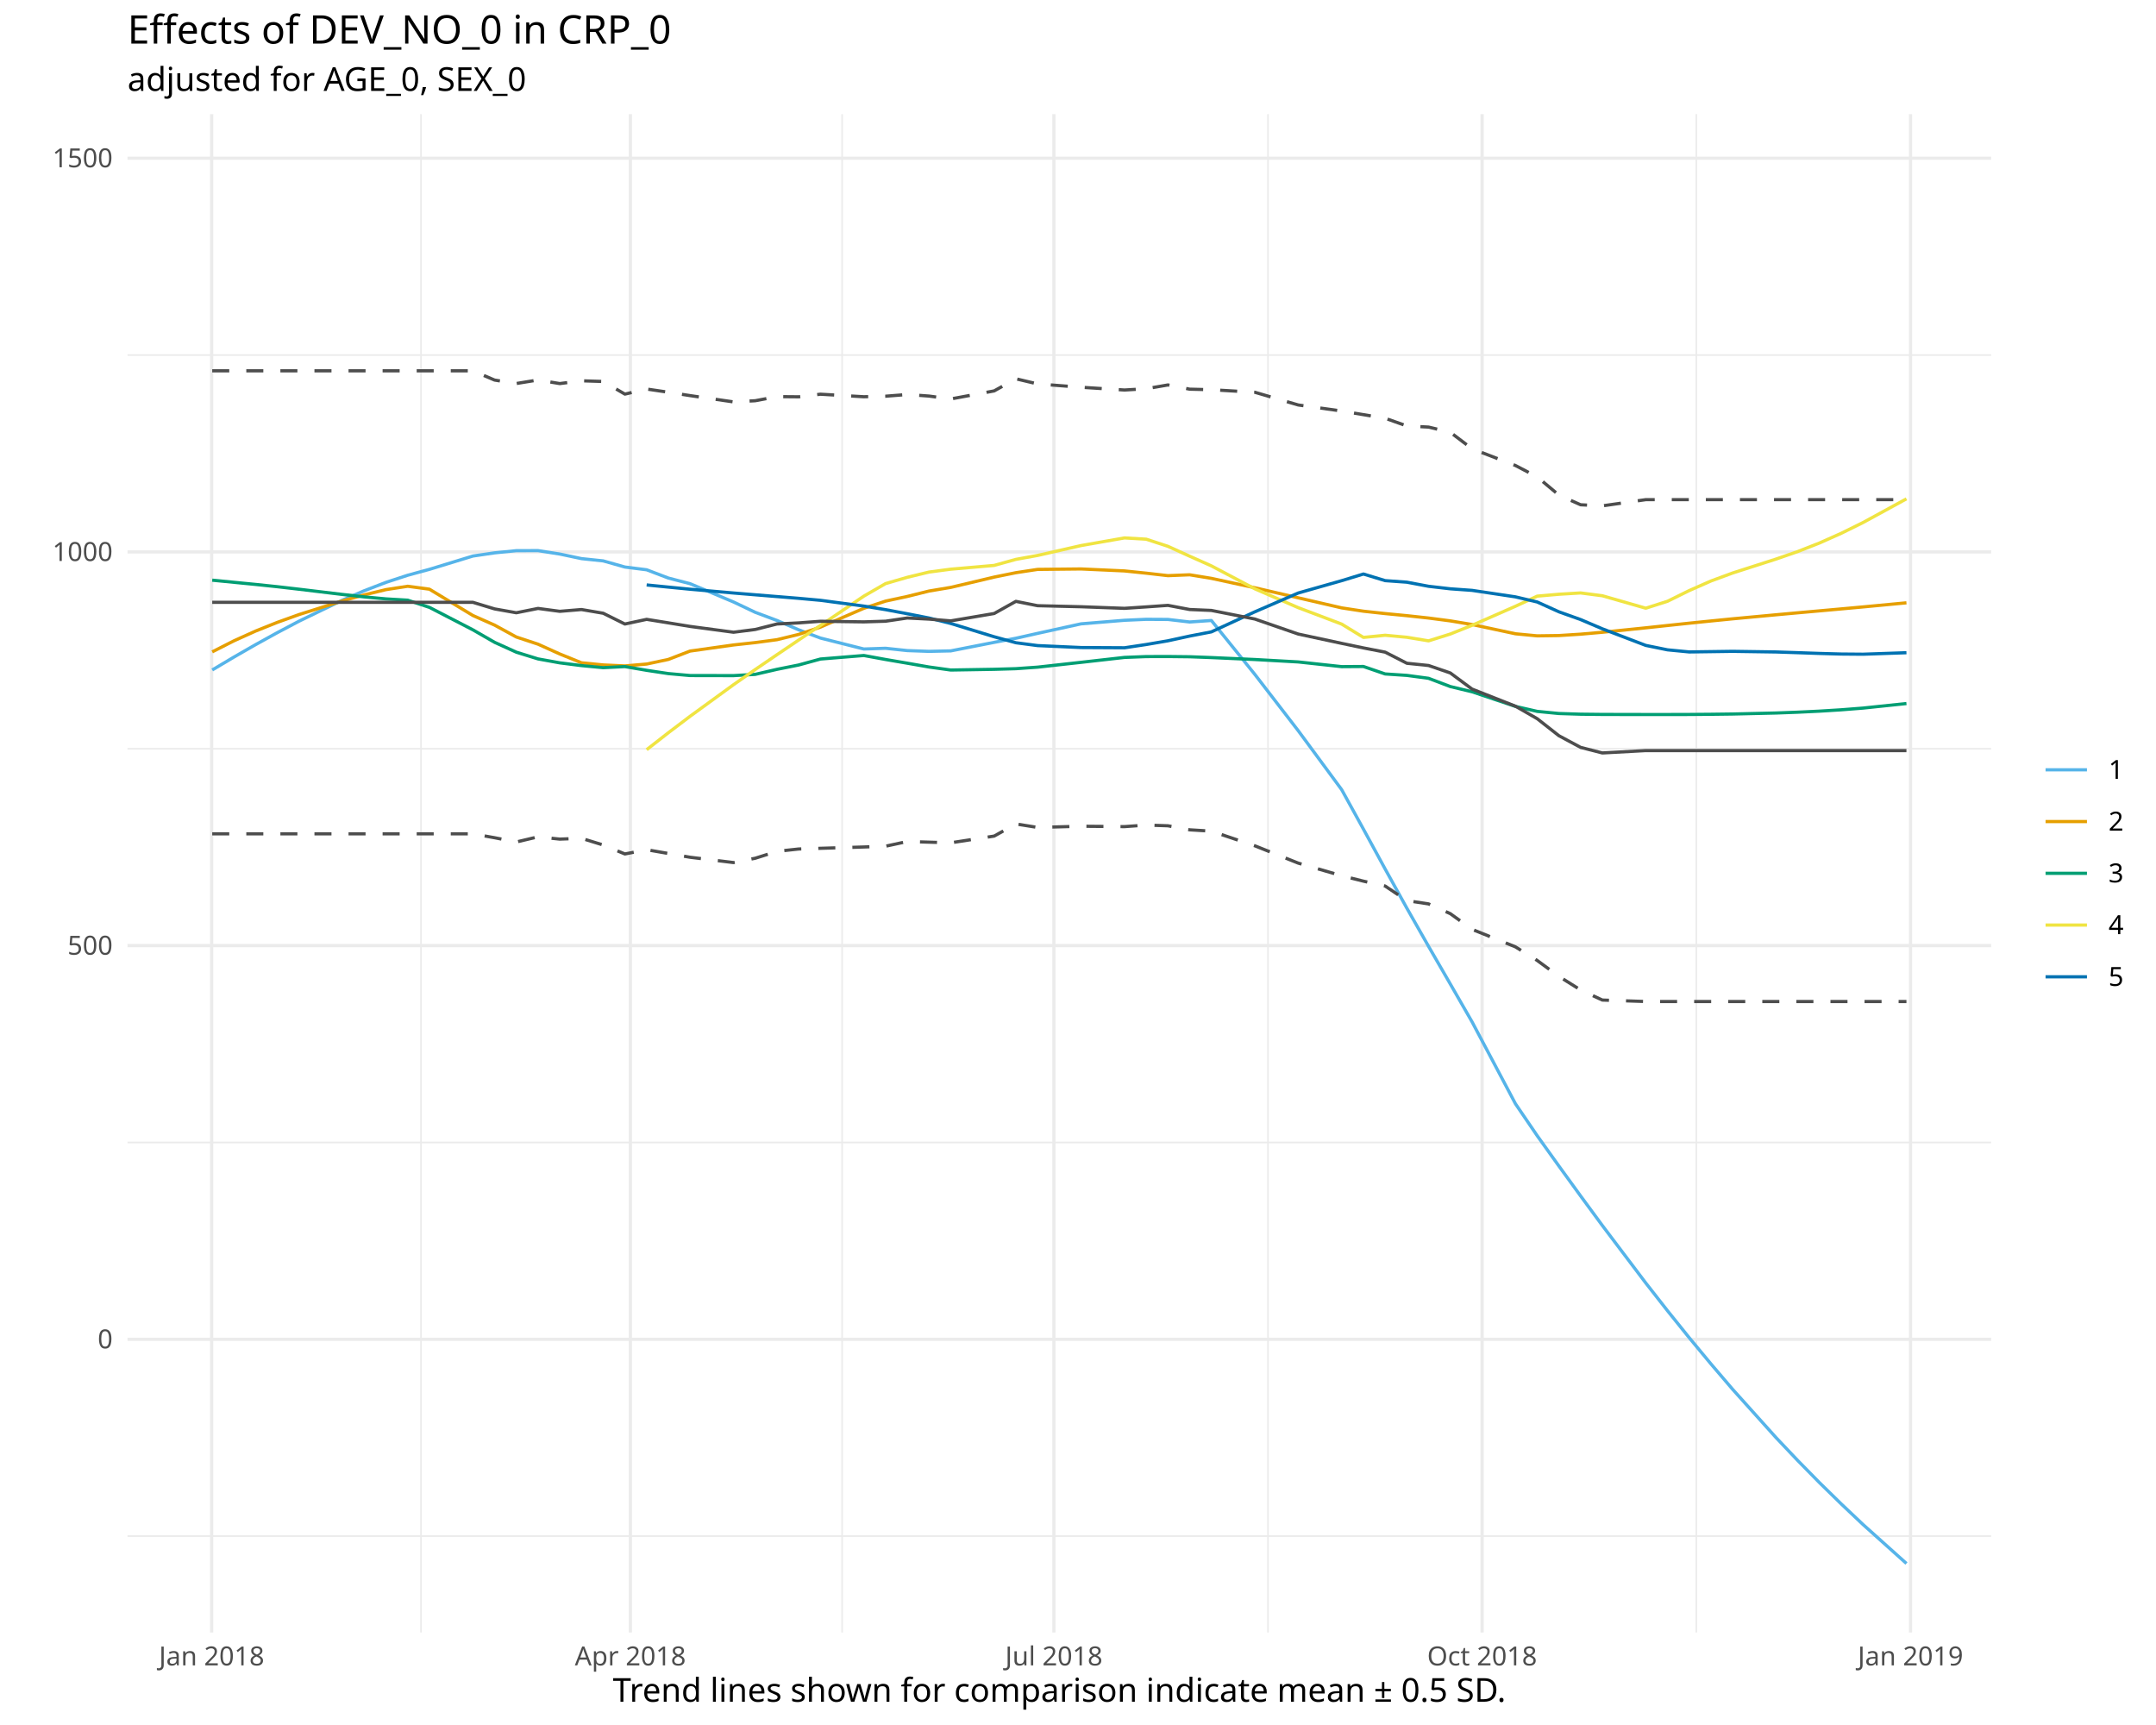
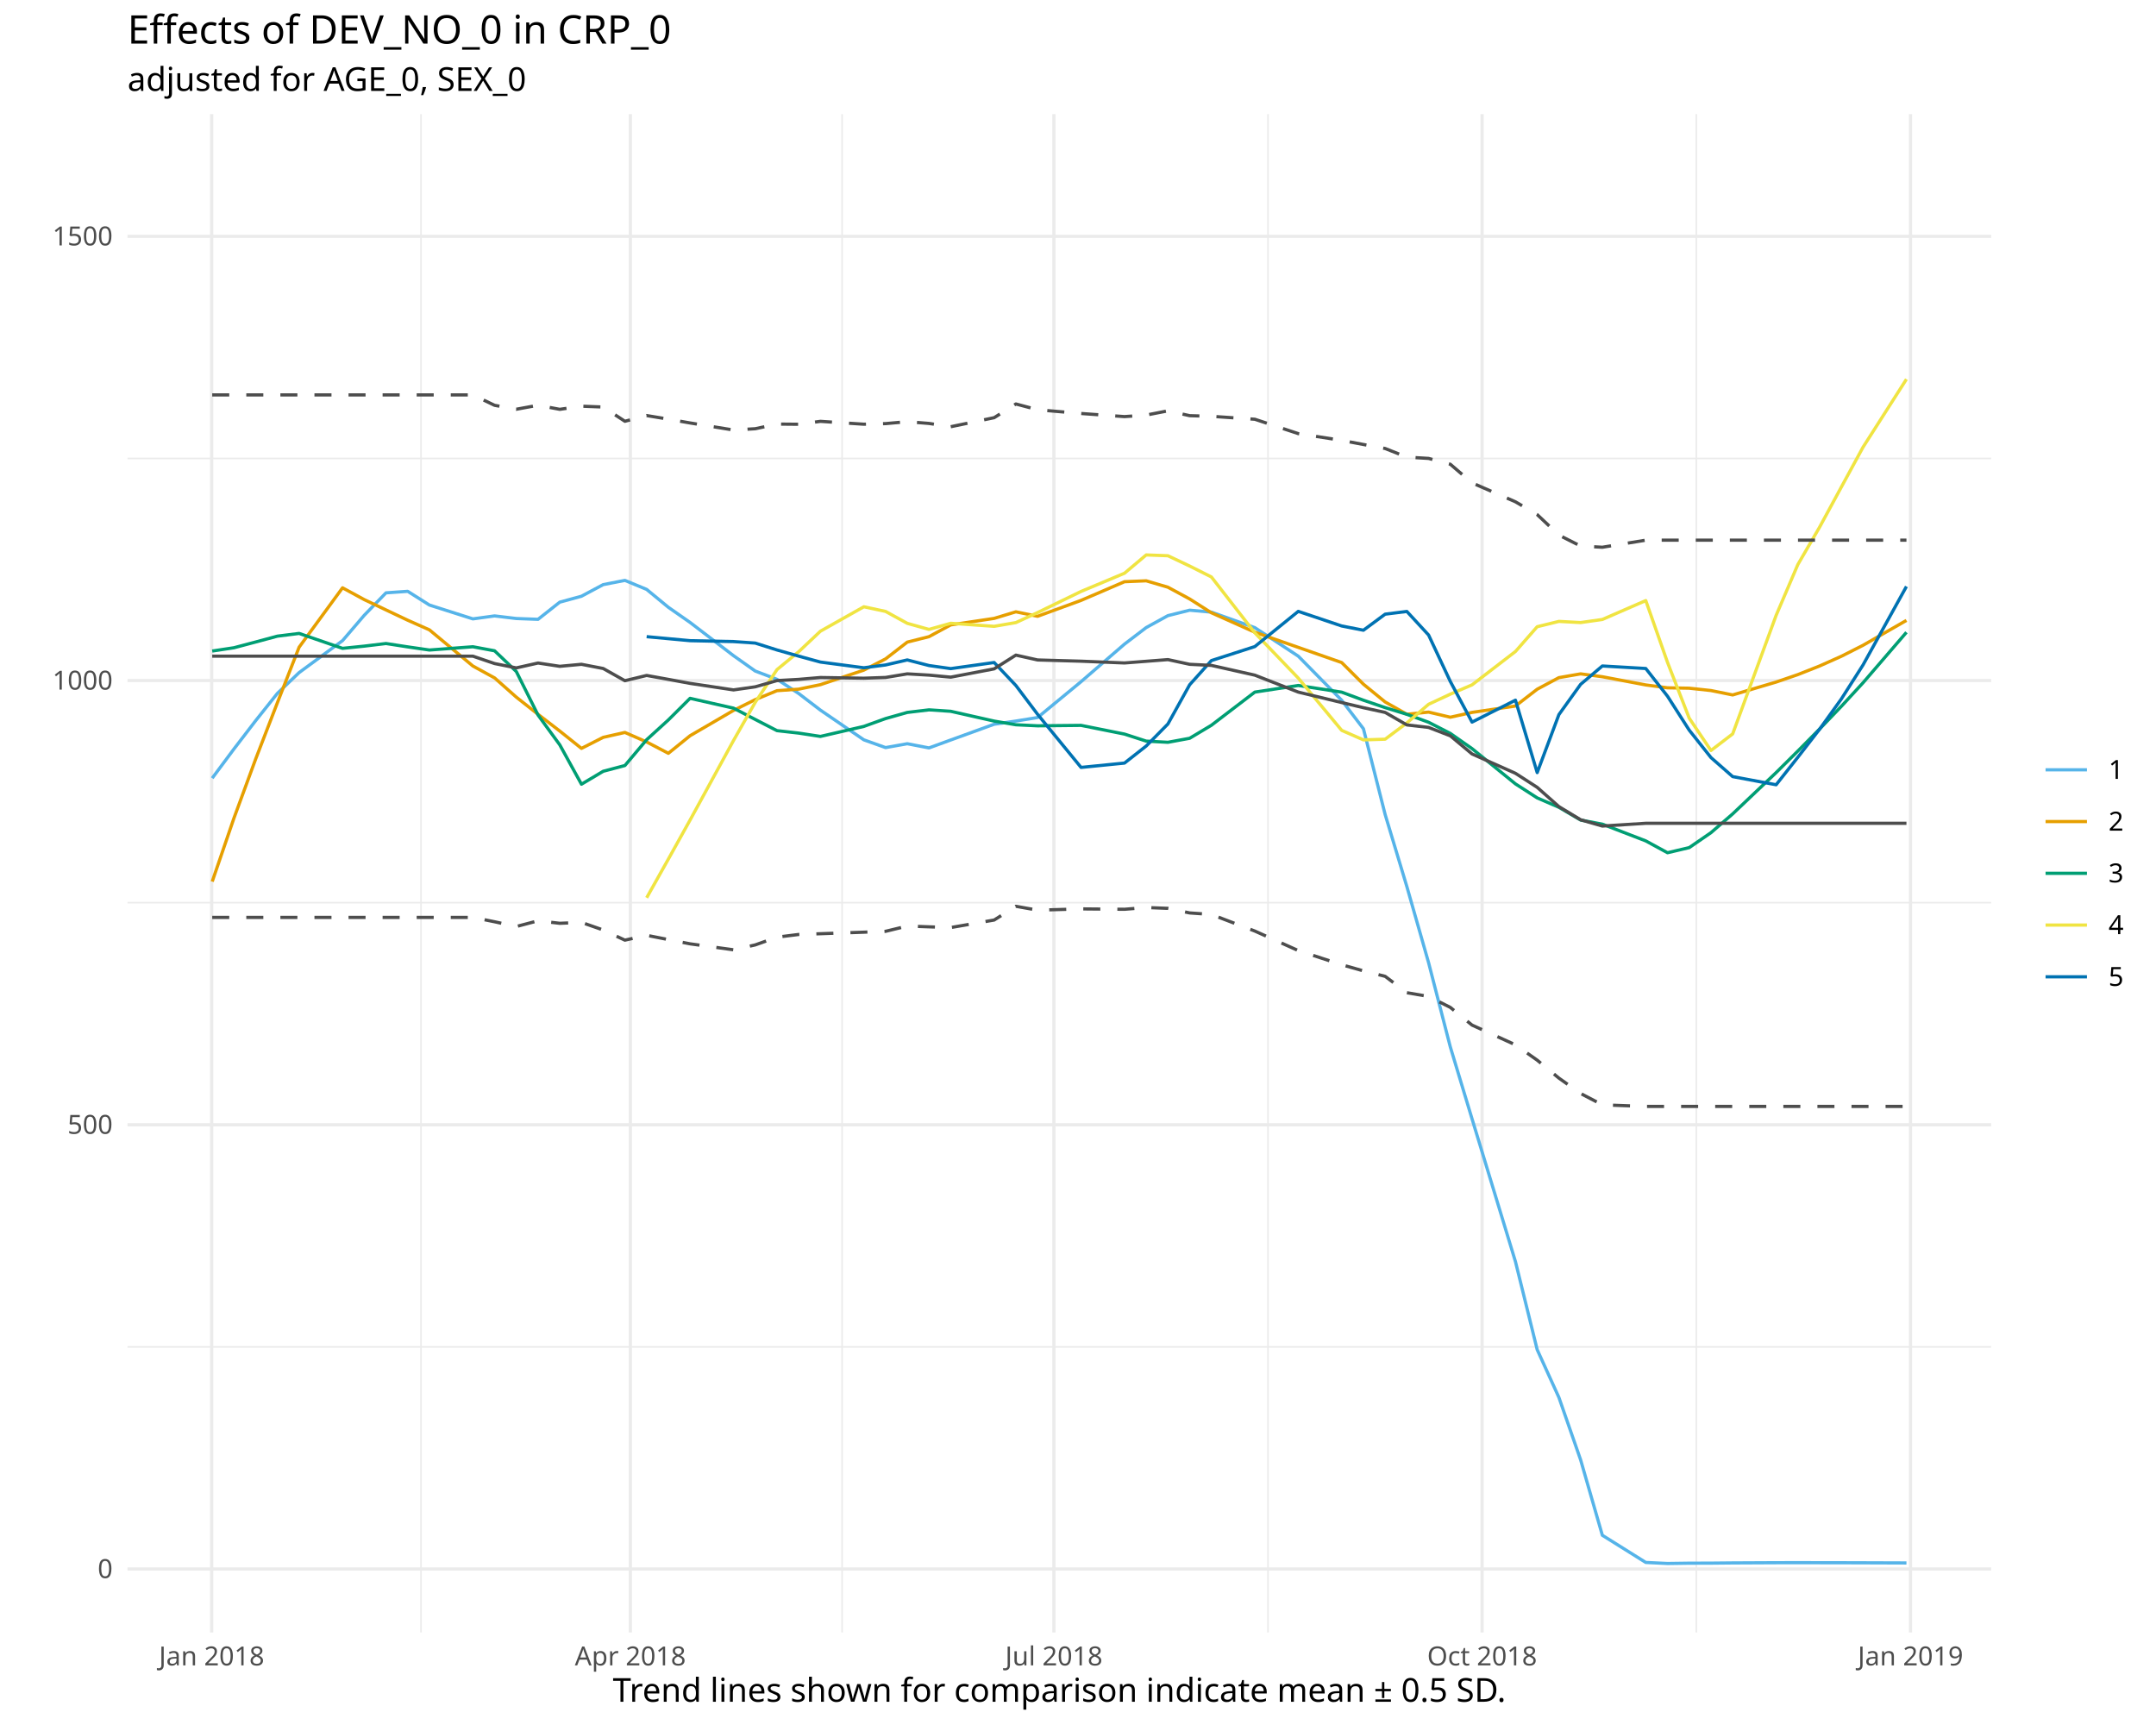
<svg xmlns="http://www.w3.org/2000/svg" class="svglite" data-engine-version="2.0" width="720.00pt" height="576.00pt" viewBox="0 0 720.00 576.00">
  <defs>
    <style type="text/css">
    .svglite line, .svglite polyline, .svglite polygon, .svglite path, .svglite rect, .svglite circle {
      fill: none;
      stroke: #000000;
      stroke-linecap: round;
      stroke-linejoin: round;
      stroke-miterlimit: 10.00;
    }
  </style>
  </defs>
  <rect width="100%" height="100%" style="stroke: none; fill: #FFFFFF;" />
  <defs>
    <clipPath id="cpMC4wMHw3MjAuMDB8MC4wMHw1NzYuMDA=">
      <rect x="0.00" y="0.00" width="720.00" height="576.00" />
    </clipPath>
  </defs>
  <g clip-path="url(#cpMC4wMHw3MjAuMDB8MC4wMHw1NzYuMDA=)">
</g>
  <defs>
    <clipPath id="cpNDIuNTh8NjY0Ljk1fDM4LjEyfDU0NS4xMQ==">
      <rect x="42.58" y="38.12" width="622.37" height="507.00" />
    </clipPath>
  </defs>
  <g clip-path="url(#cpNDIuNTh8NjY0Ljk1fDM4LjEyfDU0NS4xMQ==)">
-     <polyline points="42.58,512.93 664.95,512.93 " style="stroke-width: 0.53; stroke: #EBEBEB; stroke-linecap: butt;" />
-     <polyline points="42.58,381.48 664.95,381.48 " style="stroke-width: 0.53; stroke: #EBEBEB; stroke-linecap: butt;" />
-     <polyline points="42.58,250.02 664.95,250.02 " style="stroke-width: 0.53; stroke: #EBEBEB; stroke-linecap: butt;" />
-     <polyline points="42.58,118.56 664.95,118.56 " style="stroke-width: 0.53; stroke: #EBEBEB; stroke-linecap: butt;" />
+     <polyline points="42.58,449.74 664.95,449.74 " style="stroke-width: 0.53; stroke: #EBEBEB; stroke-linecap: butt;" />
+     <polyline points="42.58,301.41 664.95,301.41 " style="stroke-width: 0.53; stroke: #EBEBEB; stroke-linecap: butt;" />
+     <polyline points="42.58,153.08 664.95,153.08 " style="stroke-width: 0.53; stroke: #EBEBEB; stroke-linecap: butt;" />
    <polyline points="140.59,545.11 140.59,38.12 " style="stroke-width: 0.53; stroke: #EBEBEB; stroke-linecap: butt;" />
    <polyline points="281.23,545.11 281.23,38.12 " style="stroke-width: 0.53; stroke: #EBEBEB; stroke-linecap: butt;" />
    <polyline points="423.45,545.11 423.45,38.12 " style="stroke-width: 0.53; stroke: #EBEBEB; stroke-linecap: butt;" />
    <polyline points="566.49,545.11 566.49,38.12 " style="stroke-width: 0.53; stroke: #EBEBEB; stroke-linecap: butt;" />
-     <polyline points="42.58,447.21 664.95,447.21 " style="stroke-width: 1.07; stroke: #EBEBEB; stroke-linecap: butt;" />
-     <polyline points="42.58,315.75 664.95,315.75 " style="stroke-width: 1.07; stroke: #EBEBEB; stroke-linecap: butt;" />
-     <polyline points="42.58,184.29 664.95,184.29 " style="stroke-width: 1.07; stroke: #EBEBEB; stroke-linecap: butt;" />
-     <polyline points="42.58,52.83 664.95,52.83 " style="stroke-width: 1.07; stroke: #EBEBEB; stroke-linecap: butt;" />
+     <polyline points="42.58,523.90 664.95,523.90 " style="stroke-width: 1.07; stroke: #EBEBEB; stroke-linecap: butt;" />
+     <polyline points="42.58,375.57 664.95,375.57 " style="stroke-width: 1.07; stroke: #EBEBEB; stroke-linecap: butt;" />
+     <polyline points="42.58,227.24 664.95,227.24 " style="stroke-width: 1.07; stroke: #EBEBEB; stroke-linecap: butt;" />
+     <polyline points="42.58,78.92 664.95,78.92 " style="stroke-width: 1.07; stroke: #EBEBEB; stroke-linecap: butt;" />
    <polyline points="70.68,545.11 70.68,38.12 " style="stroke-width: 1.07; stroke: #EBEBEB; stroke-linecap: butt;" />
    <polyline points="210.51,545.11 210.51,38.12 " style="stroke-width: 1.07; stroke: #EBEBEB; stroke-linecap: butt;" />
    <polyline points="351.95,545.11 351.95,38.12 " style="stroke-width: 1.07; stroke: #EBEBEB; stroke-linecap: butt;" />
    <polyline points="494.95,545.11 494.95,38.12 " style="stroke-width: 1.07; stroke: #EBEBEB; stroke-linecap: butt;" />
    <polyline points="638.02,545.11 638.02,38.12 " style="stroke-width: 1.07; stroke: #EBEBEB; stroke-linecap: butt;" />
-     <polyline points="70.87,223.71 78.13,219.40 85.38,215.24 92.63,211.24 99.89,207.41 114.39,200.38 121.65,197.25 128.90,194.46 136.16,192.08 143.41,190.11 157.92,185.67 165.17,184.60 172.42,183.88 179.68,183.86 186.93,185.00 194.18,186.53 201.44,187.29 208.69,189.34 215.95,190.26 223.20,193.02 230.45,194.90 244.96,201.01 252.21,204.46 259.47,207.18 266.72,210.30 273.98,213.05 288.48,216.71 295.74,216.47 302.99,217.24 310.24,217.50 317.50,217.34 332.00,214.49 339.26,213.12 346.51,211.49 361.02,208.31 375.53,207.12 382.78,206.80 390.03,206.84 397.29,207.69 404.54,207.19 419.05,225.18 433.56,244.01 448.06,263.69 455.32,276.86 462.57,290.17 469.82,303.25 477.08,316.02 484.33,328.57 491.59,341.20 506.09,368.57 513.35,379.23 520.60,389.36 527.85,399.35 535.11,409.22 549.61,428.41 556.87,437.68 564.12,446.69 571.38,455.44 578.63,463.93 593.14,480.07 600.39,487.72 607.64,495.10 614.90,502.20 622.15,509.05 636.66,522.07 " style="stroke-width: 1.07; stroke: #56B4E9; stroke-linecap: butt;" />
-     <polyline points="70.87,217.67 78.13,213.98 85.38,210.71 92.63,207.81 99.89,205.20 114.39,200.63 121.65,198.64 128.90,196.88 136.16,195.76 143.41,196.74 157.92,205.52 165.17,208.73 172.42,212.70 179.68,215.10 186.93,218.37 194.18,221.31 201.44,222.03 208.69,222.36 215.95,221.73 223.20,220.19 230.45,217.40 244.96,215.36 252.21,214.57 259.47,213.60 266.72,211.84 273.98,209.41 288.48,203.12 295.74,200.72 302.99,199.16 310.24,197.36 317.50,196.14 332.00,192.70 339.26,191.23 346.51,190.13 361.02,189.98 375.53,190.64 382.78,191.39 390.03,192.22 397.29,191.93 404.54,193.12 419.05,196.26 448.06,202.98 455.32,204.09 462.57,204.88 469.82,205.58 477.08,206.37 484.33,207.32 491.59,208.53 506.09,211.63 513.35,212.32 520.60,212.22 527.85,211.76 535.11,211.12 549.61,209.64 556.87,208.86 564.12,208.09 571.38,207.35 578.63,206.63 593.14,205.28 600.39,204.62 607.64,203.97 614.90,203.32 622.15,202.66 636.66,201.29 " style="stroke-width: 1.07; stroke: #E69F00; stroke-linecap: butt;" />
-     <polyline points="70.87,193.73 78.13,194.44 85.38,195.15 92.63,195.91 99.89,196.75 114.39,198.50 121.65,199.31 128.90,199.98 136.16,200.41 143.41,202.81 157.92,210.31 165.17,214.48 172.42,217.77 179.68,220.02 186.93,221.33 194.18,222.25 201.44,222.94 208.69,222.58 215.95,223.83 223.20,224.92 230.45,225.57 244.96,225.60 252.21,225.18 259.47,223.50 266.72,222.05 273.98,220.06 288.48,218.88 295.74,220.21 302.99,221.45 310.24,222.72 317.50,223.73 332.00,223.49 339.26,223.28 346.51,222.77 361.02,221.16 375.53,219.52 382.78,219.24 390.03,219.22 397.29,219.30 404.54,219.57 419.05,220.22 433.56,221.03 448.06,222.60 455.32,222.55 462.57,225.04 469.82,225.52 477.08,226.50 484.33,229.25 491.59,230.99 506.09,235.88 513.35,237.54 520.60,238.25 527.85,238.48 535.11,238.56 549.61,238.59 556.87,238.59 564.12,238.57 571.38,238.51 578.63,238.42 593.14,238.08 600.39,237.81 607.64,237.46 614.90,237.01 622.15,236.44 636.66,234.92 " style="stroke-width: 1.07; stroke: #009E73; stroke-linecap: butt;" />
-     <polyline points="215.95,250.33 223.20,244.67 230.45,239.18 244.96,228.63 252.21,223.56 259.47,218.61 266.72,213.72 273.98,208.85 288.48,199.06 295.74,194.87 302.99,192.77 310.24,191.02 317.50,190.06 332.00,188.80 339.26,186.78 346.51,185.47 361.02,182.17 375.53,179.62 382.78,180.04 390.03,182.42 397.29,185.72 404.54,188.95 419.05,196.61 433.56,202.91 448.06,208.40 455.32,212.84 462.57,212.12 469.82,212.79 477.08,213.99 484.33,211.71 491.59,208.80 506.09,202.44 513.35,199.06 520.60,198.43 527.85,197.99 535.11,198.93 549.61,203.09 556.87,200.77 564.12,197.20 571.38,194.00 578.63,191.33 593.14,186.67 600.39,184.16 607.64,181.31 614.90,178.07 622.15,174.49 636.66,166.57 " style="stroke-width: 1.07; stroke: #F0E442; stroke-linecap: butt;" />
-     <polyline points="215.95,195.32 223.20,196.04 230.45,196.75 244.96,198.01 252.21,198.61 259.47,199.20 266.72,199.79 273.98,200.45 288.48,202.38 295.74,203.57 302.99,204.94 310.24,206.36 317.50,208.18 332.00,212.62 339.26,214.62 346.51,215.57 361.02,216.22 375.53,216.30 382.78,215.21 390.03,213.97 397.29,212.39 404.54,210.99 419.05,204.30 433.56,198.01 448.06,193.89 455.32,191.67 462.57,193.88 469.82,194.40 477.08,195.77 484.33,196.61 491.59,197.13 506.09,199.30 513.35,201.01 520.60,204.29 527.85,206.88 535.11,209.97 549.61,215.51 556.87,216.99 564.12,217.69 571.38,217.59 578.63,217.49 593.14,217.70 600.39,217.94 607.64,218.19 614.90,218.39 622.15,218.45 636.66,217.95 " style="stroke-width: 1.07; stroke: #0072B2; stroke-linecap: butt;" />
-     <polyline points="70.87,278.43 78.13,278.43 85.38,278.43 92.63,278.43 99.89,278.43 114.39,278.43 121.65,278.43 128.90,278.43 136.16,278.43 143.41,278.43 157.92,278.43 165.17,279.73 172.42,281.15 179.68,279.43 186.93,280.19 194.18,279.92 201.44,282.16 208.69,285.15 215.95,283.73 223.20,284.99 230.45,286.25 244.96,288.02 252.21,286.58 259.47,284.28 266.72,283.49 273.98,283.26 288.48,282.82 295.74,282.56 302.99,280.99 310.24,281.21 317.50,281.42 332.00,279.18 339.26,275.13 346.51,276.29 361.02,275.89 375.53,276.02 382.78,275.50 390.03,275.74 397.29,277.09 404.54,277.53 419.05,282.42 433.56,288.21 448.06,292.42 455.32,294.23 462.57,295.86 469.82,300.72 477.08,301.83 484.33,305.08 491.59,310.32 506.09,316.17 513.35,320.71 520.60,326.03 527.85,330.57 535.11,333.93 549.61,334.42 556.87,334.42 564.12,334.42 571.38,334.42 578.63,334.42 593.14,334.42 600.39,334.42 607.64,334.42 614.90,334.42 622.15,334.42 636.66,334.42 " style="stroke-width: 1.07; stroke: #4D4D4D; stroke-dasharray: 5.69,5.69; stroke-linecap: butt;" />
-     <polyline points="70.87,201.12 78.13,201.12 85.38,201.12 92.63,201.12 99.89,201.12 114.39,201.12 121.65,201.12 128.90,201.12 136.16,201.12 143.41,201.12 157.92,201.12 165.17,203.32 172.42,204.61 179.68,203.16 186.93,204.13 194.18,203.53 201.44,204.77 208.69,208.37 215.95,206.81 223.20,207.98 230.45,209.17 244.96,211.11 252.21,210.19 259.47,208.36 266.72,207.99 273.98,207.45 288.48,207.65 295.74,207.43 302.99,206.36 310.24,206.73 317.50,207.32 332.00,204.86 339.26,200.80 346.51,202.25 361.02,202.60 375.53,203.13 382.78,202.65 390.03,202.14 397.29,203.52 404.54,203.83 419.05,206.70 433.56,211.72 448.06,214.83 455.32,216.35 462.57,217.76 469.82,221.47 477.08,222.22 484.33,224.71 491.59,230.09 506.09,235.81 513.35,239.98 520.60,245.67 527.85,249.56 535.11,251.42 549.61,250.63 556.87,250.63 564.12,250.63 571.38,250.63 578.63,250.63 593.14,250.63 600.39,250.63 607.64,250.63 614.90,250.63 622.15,250.63 636.66,250.63 " style="stroke-width: 1.07; stroke: #4D4D4D; stroke-linecap: butt;" />
-     <polyline points="70.87,123.82 78.13,123.82 85.38,123.82 92.63,123.82 99.89,123.82 114.39,123.82 121.65,123.82 128.90,123.82 136.16,123.82 143.41,123.82 157.92,123.82 165.17,126.91 172.42,128.06 179.68,126.88 186.93,128.08 194.18,127.15 201.44,127.38 208.69,131.60 215.95,129.90 223.20,130.97 230.45,132.10 244.96,134.20 252.21,133.81 259.47,132.44 266.72,132.50 273.98,131.63 288.48,132.48 295.74,132.30 302.99,131.73 310.24,132.25 317.50,133.22 332.00,130.53 339.26,126.48 346.51,128.20 361.02,129.31 375.53,130.23 382.78,129.80 390.03,128.54 397.29,129.95 404.54,130.13 419.05,130.98 433.56,135.23 448.06,137.24 455.32,138.46 462.57,139.66 469.82,142.23 477.08,142.61 484.33,144.34 491.59,149.85 506.09,155.44 513.35,159.24 520.60,165.32 527.85,168.55 535.11,168.91 549.61,166.84 556.87,166.84 564.12,166.84 571.38,166.84 578.63,166.84 593.14,166.84 600.39,166.84 607.64,166.84 614.90,166.84 622.15,166.84 636.66,166.84 " style="stroke-width: 1.07; stroke: #4D4D4D; stroke-dasharray: 5.69,5.69; stroke-linecap: butt;" />
+     <polyline points="70.87,259.84 78.13,250.09 85.38,240.64 92.63,231.53 99.89,224.59 114.39,213.92 121.65,205.44 128.90,197.96 136.16,197.45 143.41,202.03 157.92,206.65 165.17,205.66 172.42,206.53 179.68,206.80 186.93,201.07 194.18,199.09 201.44,195.21 208.69,193.80 215.95,196.81 223.20,202.78 230.45,207.84 244.96,218.94 252.21,224.07 259.47,226.83 266.72,231.57 273.98,237.12 288.48,247.04 295.74,249.63 302.99,248.34 310.24,249.74 317.50,247.09 332.00,241.83 339.26,240.77 346.51,239.59 361.02,227.62 375.53,215.08 382.78,209.55 390.03,205.57 397.29,203.75 404.54,204.40 419.05,209.58 433.56,219.10 448.06,233.83 455.32,243.34 462.57,271.97 469.82,296.03 477.08,321.45 484.33,349.57 491.59,373.60 506.09,421.28 513.35,450.68 520.60,466.63 527.85,487.46 535.11,512.65 549.61,521.72 556.87,522.07 564.12,521.97 571.38,521.95 578.63,521.88 593.14,521.81 600.39,521.80 607.64,521.81 614.90,521.82 622.15,521.84 636.66,521.89 " style="stroke-width: 1.07; stroke: #56B4E9; stroke-linecap: butt;" />
+     <polyline points="70.87,294.37 78.13,273.18 85.38,253.45 92.63,234.66 99.89,216.11 114.39,196.28 121.65,200.22 128.90,203.66 136.16,207.10 143.41,210.32 157.92,222.39 165.17,226.36 172.42,232.78 179.68,238.52 186.93,244.10 194.18,249.90 201.44,246.21 208.69,244.57 215.95,247.75 223.20,251.54 230.45,245.67 244.96,237.22 252.21,233.62 259.47,230.63 266.72,230.12 273.98,228.62 288.48,223.76 295.74,220.01 302.99,214.41 310.24,212.59 317.50,208.66 332.00,206.49 339.26,204.29 346.51,205.79 361.02,200.48 375.53,194.24 382.78,193.94 390.03,196.08 397.29,200.00 404.54,204.61 419.05,211.10 448.06,221.23 455.32,228.46 462.57,234.39 469.82,238.50 477.08,237.78 484.33,239.49 491.59,237.88 506.09,235.75 513.35,230.14 520.60,226.27 527.85,225.01 535.11,225.97 549.61,228.71 556.87,229.67 564.12,229.80 571.38,230.58 578.63,232.05 593.14,227.75 600.39,225.26 607.64,222.39 614.90,219.15 622.15,215.48 636.66,207.16 " style="stroke-width: 1.07; stroke: #E69F00; stroke-linecap: butt;" />
+     <polyline points="70.87,217.39 78.13,216.29 85.38,214.37 92.63,212.42 99.89,211.51 114.39,216.49 121.65,215.75 128.90,214.88 136.16,216.00 143.41,217.05 157.92,215.96 165.17,217.31 172.42,224.23 179.68,238.77 186.93,248.70 194.18,261.86 201.44,257.54 208.69,255.62 215.95,247.00 223.20,240.40 230.45,233.18 244.96,236.46 252.21,240.23 259.47,243.97 266.72,244.79 273.98,245.90 288.48,242.56 295.74,239.94 302.99,237.89 310.24,237.03 317.50,237.51 332.00,240.78 339.26,242.01 346.51,242.36 361.02,242.21 375.53,245.12 382.78,247.47 390.03,247.86 397.29,246.52 404.54,242.18 419.05,231.10 433.56,228.89 448.06,231.12 455.32,233.81 462.57,236.28 469.82,238.52 477.08,241.17 484.33,244.89 491.59,249.97 506.09,261.75 513.35,266.43 520.60,269.57 527.85,273.82 535.11,275.20 549.61,280.79 556.87,284.74 564.12,283.03 571.38,278.04 578.63,271.77 593.14,257.98 600.39,250.79 607.64,243.45 614.90,235.88 622.15,228.00 636.66,211.14 " style="stroke-width: 1.07; stroke: #009E73; stroke-linecap: butt;" />
+     <polyline points="215.95,299.78 223.20,286.86 230.45,273.83 244.96,247.26 252.21,234.52 259.47,223.60 266.72,217.62 273.98,210.77 288.48,202.61 295.74,204.16 302.99,208.14 310.24,210.17 317.50,208.12 332.00,209.14 339.26,207.89 346.51,204.54 361.02,197.49 375.53,191.41 382.78,185.30 390.03,185.57 397.29,189.01 404.54,192.65 419.05,211.31 433.56,226.43 448.06,243.88 455.32,247.06 462.57,246.83 469.82,241.40 477.08,235.17 484.33,231.79 491.59,228.68 506.09,217.54 513.35,209.27 520.60,207.49 527.85,207.88 535.11,206.85 549.61,200.54 556.87,221.18 564.12,239.81 571.38,250.60 578.63,245.06 593.14,205.48 600.39,188.52 607.64,176.05 614.90,162.67 622.15,149.34 636.66,126.62 " style="stroke-width: 1.07; stroke: #F0E442; stroke-linecap: butt;" />
+     <polyline points="215.95,212.59 223.20,213.26 230.45,213.93 244.96,214.23 252.21,214.73 259.47,217.03 266.72,219.09 273.98,221.07 288.48,222.98 295.74,222.04 302.99,220.36 310.24,222.23 317.50,223.26 332.00,221.22 339.26,228.90 346.51,238.52 361.02,256.25 375.53,254.80 382.78,249.10 390.03,241.74 397.29,228.65 404.54,220.58 419.05,215.90 433.56,204.14 448.06,209.02 455.32,210.44 462.57,205.08 469.82,204.17 477.08,212.04 484.33,227.54 491.59,241.12 506.09,233.80 513.35,257.98 520.60,238.61 527.85,228.51 535.11,222.38 549.61,223.22 556.87,232.48 564.12,243.81 571.38,252.96 578.63,259.32 593.14,262.04 600.39,252.86 607.64,243.51 614.90,233.42 622.15,222.06 636.66,195.83 " style="stroke-width: 1.07; stroke: #0072B2; stroke-linecap: butt;" />
+     <polyline points="70.87,306.33 78.13,306.33 85.38,306.33 92.63,306.33 99.89,306.33 114.39,306.33 121.65,306.33 128.90,306.33 136.16,306.33 143.41,306.33 157.92,306.33 165.17,307.79 172.42,309.38 179.68,307.46 186.93,308.30 194.18,308.00 201.44,310.54 208.69,313.93 215.95,312.31 223.20,313.74 230.45,315.16 244.96,317.15 252.21,315.52 259.47,312.93 266.72,312.03 273.98,311.78 288.48,311.27 295.74,310.98 302.99,309.22 310.24,309.48 317.50,309.72 332.00,307.21 339.26,302.62 346.51,303.92 361.02,303.49 375.53,303.62 382.78,303.03 390.03,303.31 397.29,304.84 404.54,305.35 419.05,310.89 433.56,317.41 448.06,322.14 455.32,324.19 462.57,326.01 469.82,331.48 477.08,332.73 484.33,336.38 491.59,342.29 506.09,348.89 513.35,354.00 520.60,360.00 527.85,365.13 535.11,368.92 549.61,369.45 556.87,369.45 564.12,369.45 571.38,369.45 578.63,369.45 593.14,369.45 600.39,369.45 607.64,369.45 614.90,369.45 622.15,369.45 636.66,369.45 " style="stroke-width: 1.07; stroke: #4D4D4D; stroke-dasharray: 5.69,5.69; stroke-linecap: butt;" />
+     <polyline points="70.87,219.10 78.13,219.10 85.38,219.10 92.63,219.10 99.89,219.10 114.39,219.10 121.65,219.10 128.90,219.10 136.16,219.10 143.41,219.10 157.92,219.10 165.17,221.57 172.42,223.02 179.68,221.39 186.93,222.49 194.18,221.82 201.44,223.22 208.69,227.30 215.95,225.54 223.20,226.85 230.45,228.19 244.96,230.37 252.21,229.34 259.47,227.26 266.72,226.85 273.98,226.23 288.48,226.46 295.74,226.21 302.99,225.01 310.24,225.43 317.50,226.11 332.00,223.34 339.26,218.75 346.51,220.37 361.02,220.78 375.53,221.37 382.78,220.81 390.03,220.25 397.29,221.82 404.54,222.18 419.05,225.44 433.56,231.10 448.06,234.59 455.32,236.31 462.57,237.89 469.82,242.06 477.08,242.90 484.33,245.70 491.59,251.76 506.09,258.22 513.35,262.91 520.60,269.34 527.85,273.73 535.11,275.83 549.61,274.91 556.87,274.91 564.12,274.91 571.38,274.91 578.63,274.91 593.14,274.91 600.39,274.91 607.64,274.91 614.90,274.91 622.15,274.91 636.66,274.91 " style="stroke-width: 1.07; stroke: #4D4D4D; stroke-linecap: butt;" />
+     <polyline points="70.87,131.86 78.13,131.86 85.38,131.86 92.63,131.86 99.89,131.86 114.39,131.86 121.65,131.86 128.90,131.86 136.16,131.86 143.41,131.86 157.92,131.86 165.17,135.34 172.42,136.65 179.68,135.32 186.93,136.68 194.18,135.63 201.44,135.91 208.69,140.67 215.95,138.76 223.20,139.96 230.45,141.23 244.96,143.59 252.21,143.16 259.47,141.60 266.72,141.67 273.98,140.69 288.48,141.65 295.74,141.45 302.99,140.80 310.24,141.39 317.50,142.49 332.00,139.47 339.26,134.89 346.51,136.82 361.02,138.07 375.53,139.11 382.78,138.60 390.03,137.18 397.29,138.80 404.54,139.01 419.05,139.99 433.56,144.79 448.06,147.05 455.32,148.42 462.57,149.76 469.82,152.64 477.08,153.07 484.33,155.01 491.59,161.24 506.09,167.56 513.35,171.83 520.60,178.68 527.85,182.33 535.11,182.73 549.61,180.37 556.87,180.37 564.12,180.37 571.38,180.37 578.63,180.37 593.14,180.37 600.39,180.37 607.64,180.37 614.90,180.37 622.15,180.37 636.66,180.37 " style="stroke-width: 1.07; stroke: #4D4D4D; stroke-dasharray: 5.69,5.69; stroke-linecap: butt;" />
  </g>
  <g clip-path="url(#cpMC4wMHw3MjAuMDB8MC4wMHw1NzYuMDA=)">
-     <text x="37.65" y="450.23" text-anchor="end" style="font-size: 8.80px; fill: #4D4D4D; font-family: sans;" textLength="4.89px" lengthAdjust="spacingAndGlyphs">0</text>
-     <text x="37.65" y="318.78" text-anchor="end" style="font-size: 8.80px; fill: #4D4D4D; font-family: sans;" textLength="14.68px" lengthAdjust="spacingAndGlyphs">500</text>
-     <text x="37.65" y="187.32" text-anchor="end" style="font-size: 8.80px; fill: #4D4D4D; font-family: sans;" textLength="19.58px" lengthAdjust="spacingAndGlyphs">1000</text>
-     <text x="37.65" y="55.86" text-anchor="end" style="font-size: 8.80px; fill: #4D4D4D; font-family: sans;" textLength="19.58px" lengthAdjust="spacingAndGlyphs">1500</text>
+     <text x="37.65" y="526.93" text-anchor="end" style="font-size: 8.80px; fill: #4D4D4D; font-family: sans;" textLength="4.89px" lengthAdjust="spacingAndGlyphs">0</text>
+     <text x="37.65" y="378.60" text-anchor="end" style="font-size: 8.80px; fill: #4D4D4D; font-family: sans;" textLength="14.68px" lengthAdjust="spacingAndGlyphs">500</text>
+     <text x="37.65" y="230.27" text-anchor="end" style="font-size: 8.80px; fill: #4D4D4D; font-family: sans;" textLength="19.58px" lengthAdjust="spacingAndGlyphs">1000</text>
+     <text x="37.65" y="81.94" text-anchor="end" style="font-size: 8.80px; fill: #4D4D4D; font-family: sans;" textLength="19.58px" lengthAdjust="spacingAndGlyphs">1500</text>
    <text x="70.68" y="556.10" text-anchor="middle" style="font-size: 8.80px; fill: #4D4D4D; font-family: sans;" textLength="36.22px" lengthAdjust="spacingAndGlyphs">Jan 2018</text>
    <text x="210.51" y="556.10" text-anchor="middle" style="font-size: 8.80px; fill: #4D4D4D; font-family: sans;" textLength="35.72px" lengthAdjust="spacingAndGlyphs">Apr 2018</text>
    <text x="351.95" y="556.10" text-anchor="middle" style="font-size: 8.80px; fill: #4D4D4D; font-family: sans;" textLength="33.27px" lengthAdjust="spacingAndGlyphs">Jul 2018</text>
    <text x="494.95" y="556.10" text-anchor="middle" style="font-size: 8.80px; fill: #4D4D4D; font-family: sans;" textLength="35.72px" lengthAdjust="spacingAndGlyphs">Oct 2018</text>
    <text x="638.02" y="556.10" text-anchor="middle" style="font-size: 8.80px; fill: #4D4D4D; font-family: sans;" textLength="36.22px" lengthAdjust="spacingAndGlyphs">Jan 2019</text>
    <text x="353.77" y="568.24" text-anchor="middle" style="font-size: 11.00px; font-family: sans;" textLength="285.49px" lengthAdjust="spacingAndGlyphs">Trend lines shown for comparison indicate mean ± 0.5 SD.</text>
    <line x1="683.12" y1="257.05" x2="696.94" y2="257.05" style="stroke-width: 1.07; stroke: #56B4E9; stroke-linecap: butt;" />
    <line x1="683.12" y1="274.33" x2="696.94" y2="274.33" style="stroke-width: 1.07; stroke: #E69F00; stroke-linecap: butt;" />
    <line x1="683.12" y1="291.61" x2="696.94" y2="291.61" style="stroke-width: 1.07; stroke: #009E73; stroke-linecap: butt;" />
    <line x1="683.12" y1="308.89" x2="696.94" y2="308.89" style="stroke-width: 1.07; stroke: #F0E442; stroke-linecap: butt;" />
    <line x1="683.12" y1="326.17" x2="696.94" y2="326.17" style="stroke-width: 1.07; stroke: #0072B2; stroke-linecap: butt;" />
    <text x="704.15" y="260.08" style="font-size: 8.80px; font-family: sans;" textLength="4.89px" lengthAdjust="spacingAndGlyphs">1</text>
    <text x="704.15" y="277.36" style="font-size: 8.80px; font-family: sans;" textLength="4.89px" lengthAdjust="spacingAndGlyphs">2</text>
    <text x="704.15" y="294.64" style="font-size: 8.80px; font-family: sans;" textLength="4.89px" lengthAdjust="spacingAndGlyphs">3</text>
    <text x="704.15" y="311.92" style="font-size: 8.80px; font-family: sans;" textLength="4.89px" lengthAdjust="spacingAndGlyphs">4</text>
    <text x="704.15" y="329.20" style="font-size: 8.80px; font-family: sans;" textLength="4.89px" lengthAdjust="spacingAndGlyphs">5</text>
    <text x="42.58" y="30.35" style="font-size: 11.00px; font-family: sans;" textLength="136.38px" lengthAdjust="spacingAndGlyphs">adjusted for AGE_0, SEX_0</text>
    <text x="42.58" y="14.56" style="font-size: 13.20px; font-family: sans;" textLength="187.85px" lengthAdjust="spacingAndGlyphs">Effects of DEV_NO_0 in CRP_0</text>
  </g>
</svg>
